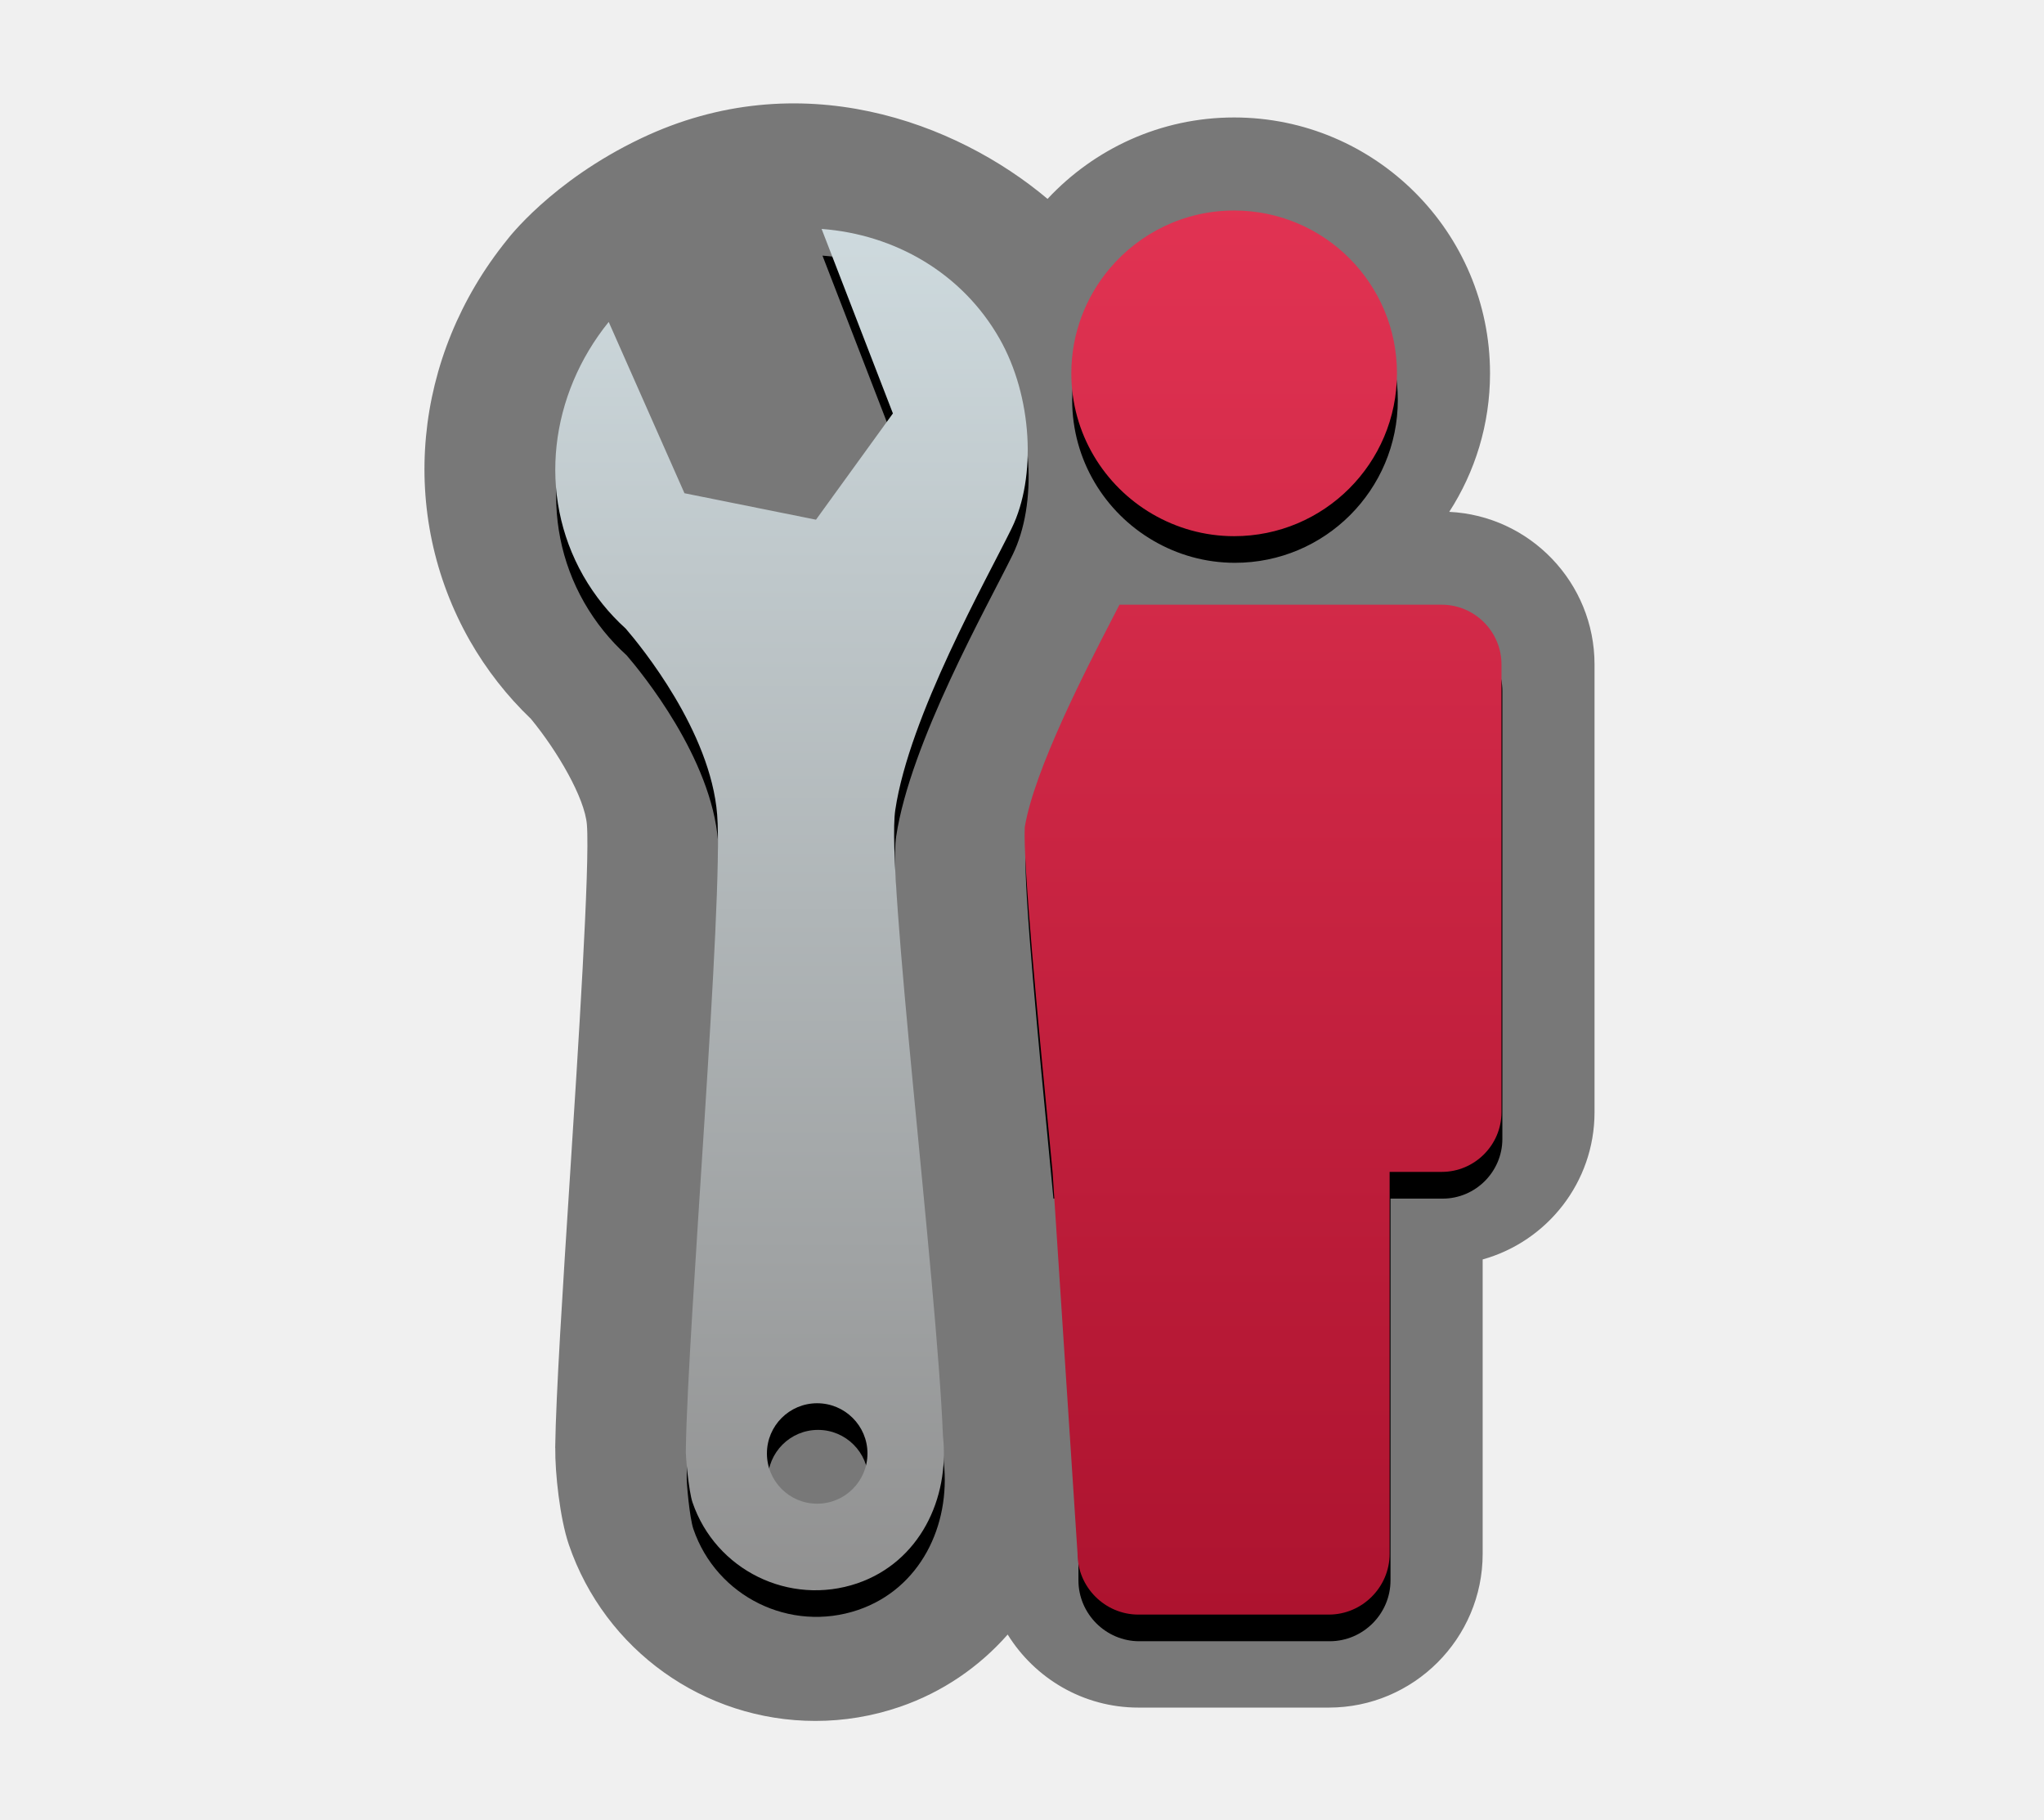
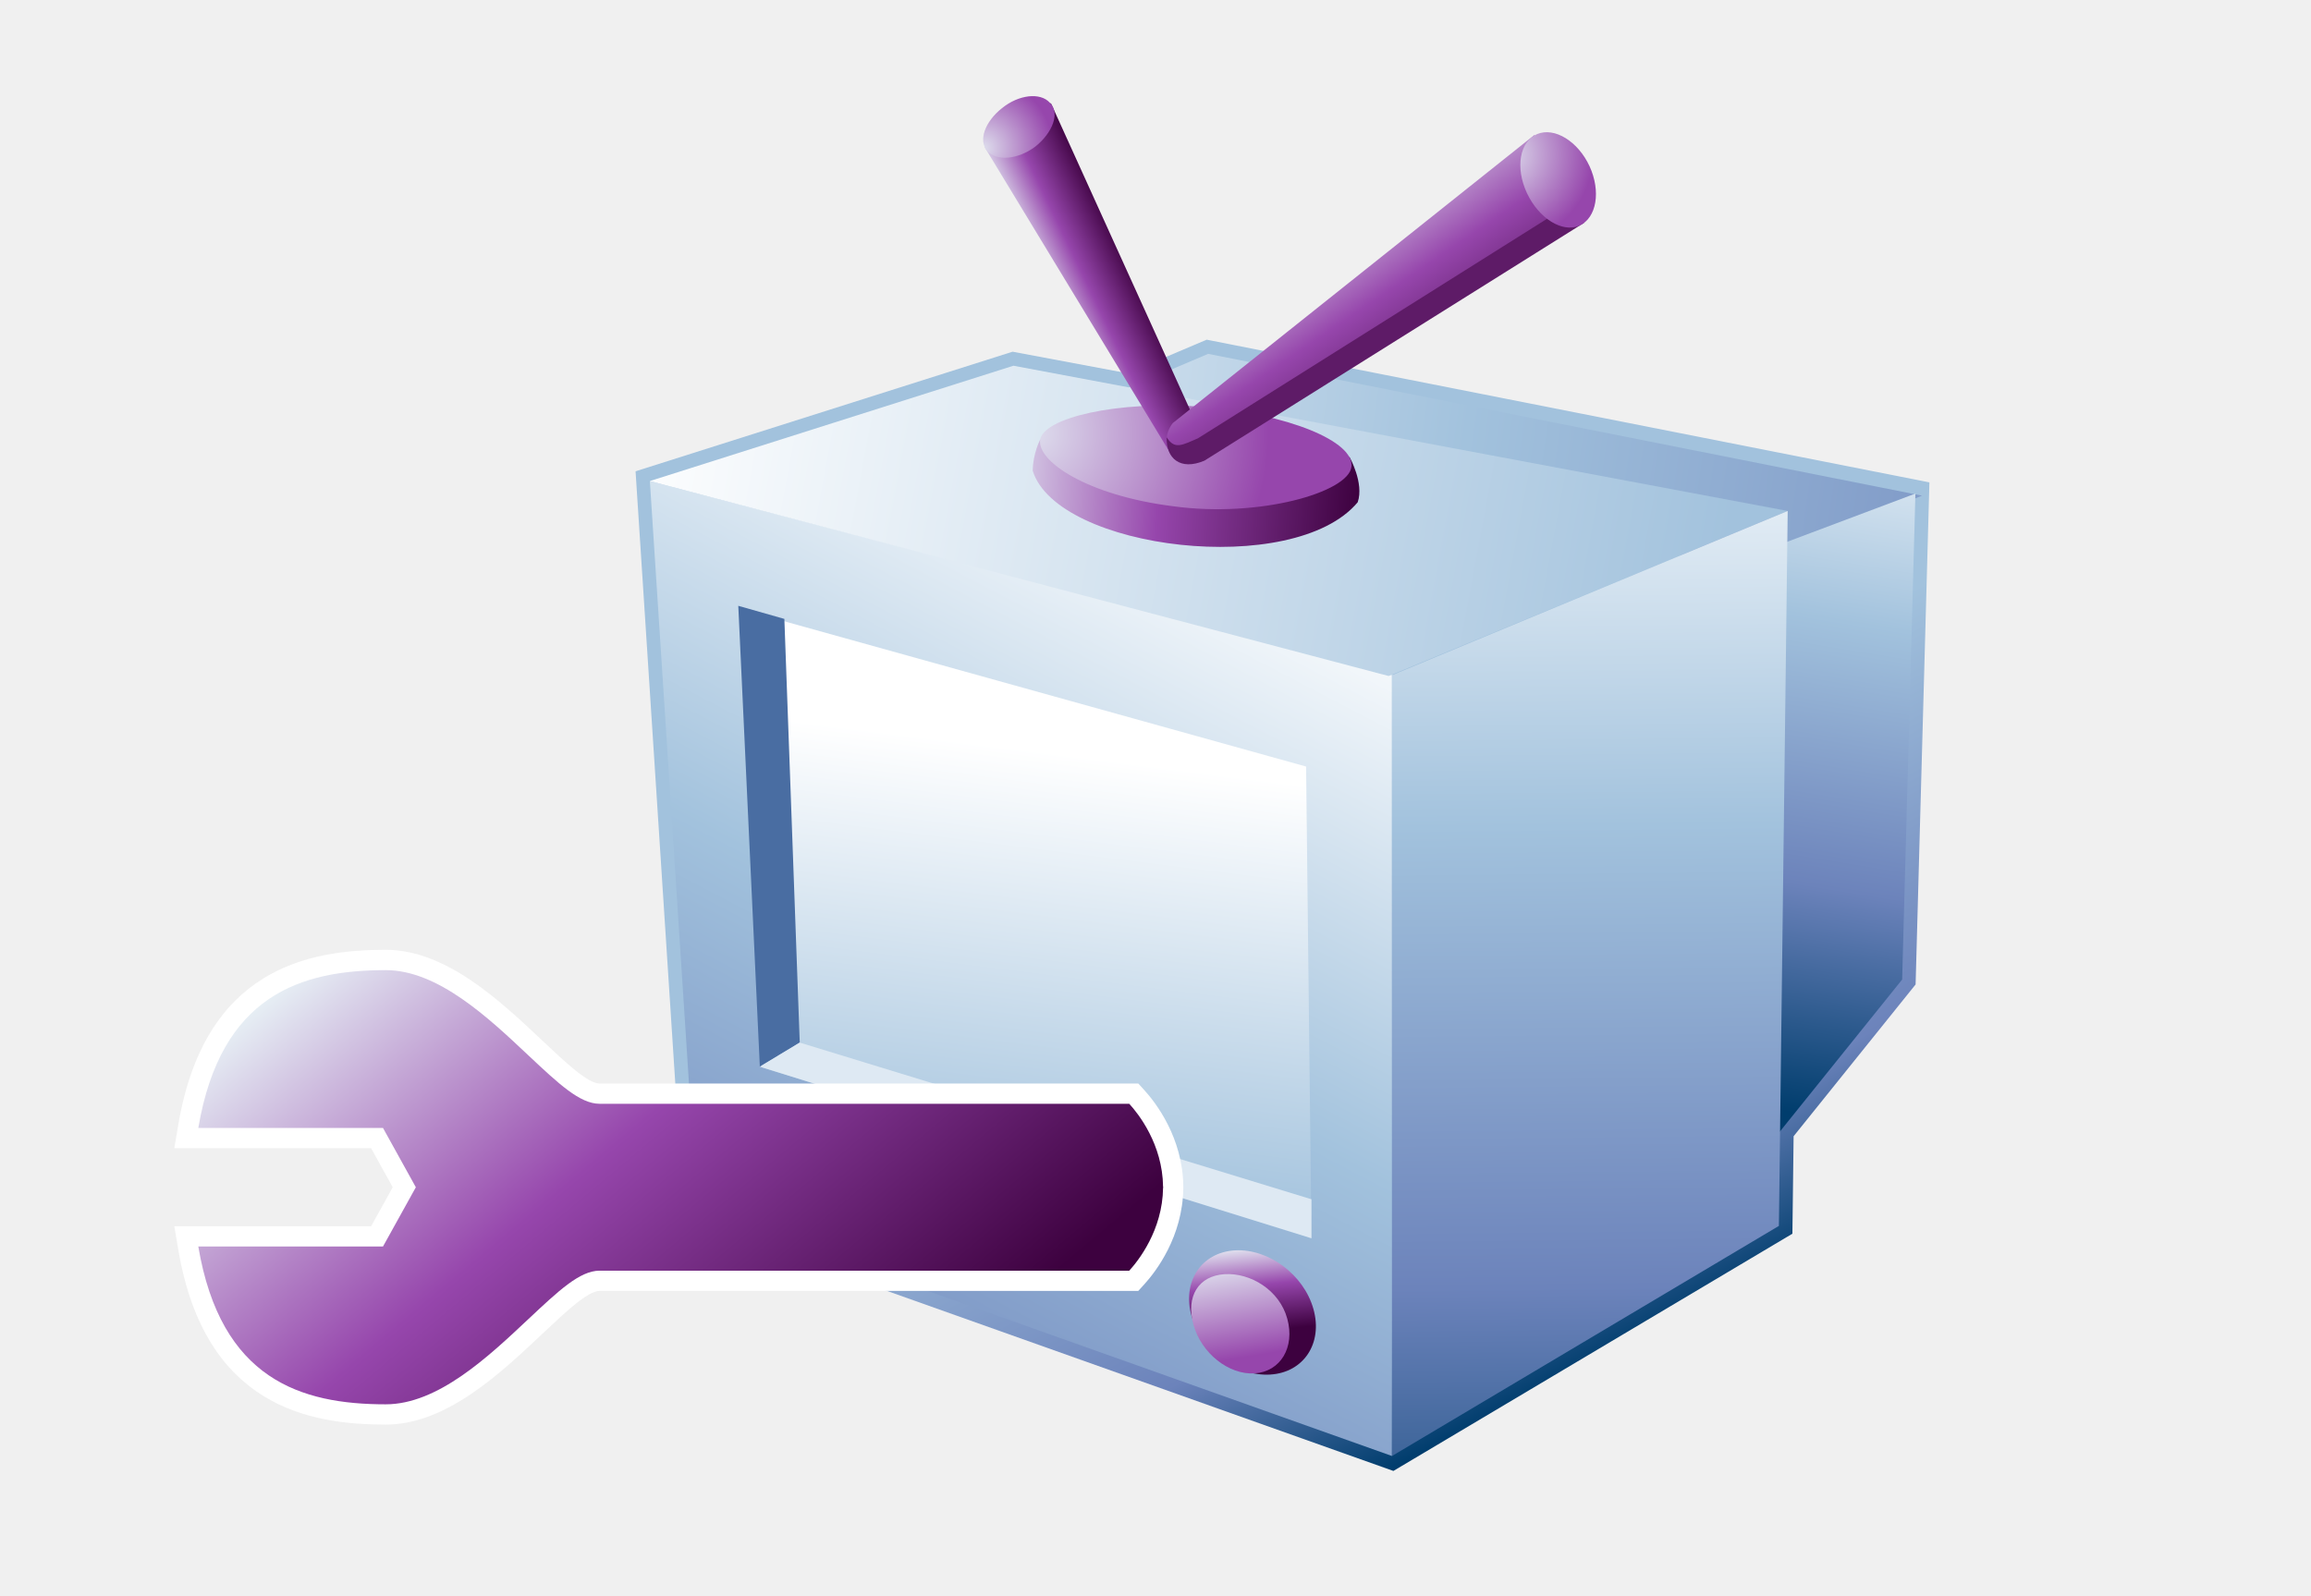
- <svg xmlns="http://www.w3.org/2000/svg" xmlns:xlink="http://www.w3.org/1999/xlink" contentScriptType="text/ecmascript" zoomAndPan="magnify" baseProfile="tiny" contentStyleType="text/css" version="1.1" width="98.855px" preserveAspectRatio="xMidYMid meet" viewBox="0 0 98.855 88" height="88px" x="0px" y="0px">
-   <path d="M 70.09 24.755 C 71.339 22.823 72.063 20.522 72.063 18.055 C 72.063 11.232 66.51 5.681 59.687 5.681 C 56.125 5.681 52.92 7.202 50.663 9.619 C 46.24 5.895 38.668 3.039 30.996 6.695 C 26.651 8.764 24.526 11.598 24.526 11.598 C 19.95 17.254 19.239 24.859 22.725 30.988 C 23.529 32.393 24.522 33.662 25.677 34.766 C 26.963 36.328 28.282 38.589 28.385 39.884 C 28.536 41.823 27.952 50.884 27.566 56.883 C 27.216 62.295 26.889 67.406 26.851 70.026 L 26.855 70.026 C 26.841 71.227 27.075 73.422 27.511 74.702 C 29.254 79.802 34.047 83.229 39.436 83.229 C 40.82 83.229 42.19 83.002 43.516 82.549 C 45.582 81.84 47.354 80.619 48.735 79.051 C 50.048 81.168 52.389 82.584 55.057 82.584 L 64.265 82.584 C 68.369 82.584 71.707 79.246 71.707 75.145 L 71.707 60.91 C 74.823 60.041 77.117 57.18 77.117 53.791 L 77.117 32.137 C 77.118 28.182 73.997 24.943 70.09 24.755 z " fill-opacity="0.5" stroke-opacity="0.5" />
-   <path d="M 72.66 33.424 L 72.66 55.08 C 72.66 56.668 71.36 57.969 69.771 57.969 L 67.25 57.969 L 67.25 76.432 C 67.25 78.049 65.927 79.375 64.308 79.375 L 55.1 79.375 C 53.483 79.375 52.157 78.047 52.157 76.432 L 52.157 57.967 L 50.947 57.967 C 50.879 57.25 50.811 56.529 50.742 55.817 C 50.251 50.721 49.512 43.057 49.602 41.294 C 50.065 38.507 52.584 33.628 53.805 31.267 C 53.942 31.004 54.063 30.766 54.181 30.535 L 55.099 30.535 L 64.307 30.535 L 69.77 30.535 C 71.359 30.535 72.66 31.835 72.66 33.424 z M 59.729 11.47 C 57.314 11.47 55.154 12.56 53.71 14.274 C 52.554 15.643 51.854 17.41 51.854 19.344 C 51.854 22.252 53.434 24.786 55.779 26.149 C 56.941 26.826 58.287 27.219 59.727 27.219 C 64.078 27.219 67.603 23.693 67.603 19.343 C 67.605 14.996 64.08 11.47 59.729 11.47 z " />
-   <path d="M 48.971 26.838 C 50.179 24.37 49.974 20.462 48.383 17.666 C 46.57 14.485 43.308 12.624 39.778 12.363 L 43.226 21.282 L 39.507 26.42 L 33.145 25.141 L 29.482 16.857 C 26.649 20.362 26.006 25.187 28.251 29.135 C 28.812 30.114 29.507 30.97 30.307 31.693 C 31.042 32.549 34.41 36.658 34.727 40.683 C 35.046 44.777 33.294 65.504 33.212 71.398 C 33.193 71.673 33.352 73.412 33.533 73.945 C 34.656 77.228 38.226 78.978 41.508 77.859 C 44.509 76.83 45.976 73.781 45.647 70.732 C 45.338 63.052 42.885 43.517 43.34 40.465 C 44.019 35.91 47.768 29.295 48.971 26.838 z M 39.563 74.012 C 38.22 74.012 37.133 72.928 37.133 71.582 C 37.133 70.242 38.22 69.154 39.563 69.154 C 40.903 69.154 41.995 70.242 41.995 71.582 C 41.995 72.928 40.904 74.012 39.563 74.012 z " />
-   <linearGradient x1="44.285" gradientTransform="matrix(1 0 0 1 16.7998 656.5898)" y1="-672.918" x2="44.285" gradientUnits="userSpaceOnUse" y2="-578.506" xlink:type="simple" xlink:actuate="onLoad" id="SVGID_1_" xlink:show="other">
-     <stop stop-color="#f53f60" offset="0" />
-     <stop stop-color="#ad132f" offset="1" />
+ <svg width="84" height="58" viewBox="0 0 84 58">
+   <linearGradient id="_17" gradientUnits="userSpaceOnUse" x1="47.15" y1="30.23" x2="57.31" y2="50.25">
+     <stop stop-color="#A2C2DD" offset="0.1" />
+     <stop stop-color="#6C83BB" offset="0.71" />
+     <stop stop-color="#003D6D" offset="0.99" />
  </linearGradient>
-   <path fill="url(#SVGID_1_)" d="M 50.906 56.676 C 50.838 55.961 50.768 55.242 50.7 54.526 C 50.208 49.434 49.471 41.768 49.561 40.005 C 50.022 37.217 52.543 32.337 53.764 29.976 C 53.9 29.713 54.021 29.476 54.14 29.246 L 55.057 29.246 L 64.266 29.246 L 69.728 29.246 C 71.317 29.246 72.617 30.544 72.617 32.135 L 72.617 53.789 C 72.617 55.379 71.317 56.676 69.728 56.676 L 67.207 56.676 L 67.207 75.145 C 67.207 76.76 65.882 78.086 64.265 78.086 L 55.057 78.086 C 53.44 78.086 52.114 76.76 52.114 75.145 M 59.688 10.181 C 57.272 10.181 55.113 11.273 53.668 12.985 C 52.513 14.355 51.813 16.125 51.813 18.055 C 51.813 20.964 53.393 23.498 55.738 24.862 C 56.9 25.537 58.246 25.931 59.686 25.931 C 64.037 25.931 67.562 22.406 67.562 18.055 C 67.564 13.708 64.039 10.181 59.688 10.181 z " />
-   <linearGradient x1="21.48" gradientTransform="matrix(1 0 0 1 16.7998 656.5898)" y1="-645.518" x2="21.48" gradientUnits="userSpaceOnUse" y2="-579.68" xlink:type="simple" xlink:actuate="onLoad" id="SVGID_2_" xlink:show="other">
-     <stop stop-color="#cedade" offset="0" />
-     <stop stop-color="#919191" offset="1" />
+   <path fill="url(#_17)" d="M40.985,13.571l-4.18-0.784l-13.704,4.348l1.764,27.177l25.782,9.168l14.503-8.625l0.044-3.544 l4.434-5.518l0.502-18.255L43.86,12.35L40.985,13.571z" />
+   <linearGradient id="_18" gradientUnits="userSpaceOnUse" x1="45.48" y1="19.19" x2="20.5" y2="67.01">
+     <stop stop-color="#FFFFFF" offset="0" />
+     <stop stop-color="#A2C2DD" offset="0.35" />
+     <stop stop-color="#6C83BB" offset="0.7" />
+     <stop stop-color="#003D6D" offset="1" />
  </linearGradient>
-   <path fill="url(#SVGID_2_)" d="M 48.929 25.548 C 50.136 23.08 49.932 19.172 48.341 16.378 C 46.529 13.196 43.266 11.335 39.736 11.072 L 43.184 19.995 L 39.464 25.134 L 33.103 23.854 L 29.439 15.57 C 26.606 19.074 25.963 23.899 28.209 27.846 C 28.77 28.826 29.465 29.681 30.264 30.403 C 31 31.258 34.368 35.371 34.684 39.394 C 35.004 43.49 33.252 64.216 33.17 70.11 C 33.15 70.385 33.31 72.124 33.491 72.657 C 34.612 75.942 38.184 77.69 41.466 76.573 C 44.466 75.542 45.933 72.495 45.605 69.444 C 45.296 61.764 42.844 42.231 43.298 39.178 C 43.976 34.62 47.726 28.006 48.929 25.548 z M 39.52 72.723 C 38.179 72.723 37.091 71.637 37.091 70.293 C 37.091 68.953 38.178 67.865 39.52 67.865 C 40.862 67.865 41.954 68.953 41.954 70.293 C 41.953 71.637 40.863 72.723 39.52 72.723 z " />
+   <polygon fill="url(#_18)" points="50.596,52.937 25.339,43.955 23.621,17.49 50.63,24.553 " />
+   <linearGradient id="_19" gradientUnits="userSpaceOnUse" x1="38.17" y1="26.49" x2="36.05" y2="43.29">
+     <stop stop-color="#FFFFFF" offset="0.05" />
+     <stop stop-color="#A2C2DD" offset="1" />
+   </linearGradient>
+   <polygon fill="url(#_19)" points="47.669,45.021 27.696,38.808 26.875,22.134 47.474,27.87 " />
+   <linearGradient id="_20" gradientUnits="userSpaceOnUse" x1="25.7" y1="12.73" x2="104.2" y2="24.23">
+     <stop stop-color="#FFFFFF" offset="0" />
+     <stop stop-color="#A2C2DD" offset="0.35" />
+     <stop stop-color="#6C83BB" offset="0.7" />
+     <stop stop-color="#003D6D" offset="1" />
+   </linearGradient>
+   <polygon fill="url(#_20)" points="39.706,14.654 43.914,12.865 69.859,18.02 63.212,20.769 " />
+   <linearGradient id="_21" gradientUnits="userSpaceOnUse" x1="15.64" y1="13.72" x2="62.33" y2="22.41">
+     <stop stop-color="#FFFFFF" offset="0.15" />
+     <stop stop-color="#A2C2DD" offset="1" />
+   </linearGradient>
+   <polygon fill="url(#_21)" points="64.979,18.577 50.472,24.578 23.621,17.49 36.836,13.297 " />
+   <linearGradient id="_22" gradientUnits="userSpaceOnUse" x1="69.03" y1="13.14" x2="64.61" y2="40.37">
+     <stop stop-color="#FFFFFF" offset="0" />
+     <stop stop-color="#A2C2DD" offset="0.35" />
+     <stop stop-color="#6C83BB" offset="0.7" />
+     <stop stop-color="#003D6D" offset="1" />
+   </linearGradient>
+   <polygon fill="url(#_22)" points="64.169,19.997 69.621,17.945 69.139,35.614 64.285,41.651 " />
+   <linearGradient id="_23" gradientUnits="userSpaceOnUse" x1="57.56" y1="13.28" x2="58.05" y2="61.17">
+     <stop stop-color="#FFFFFF" offset="0" />
+     <stop stop-color="#A2C2DD" offset="0.35" />
+     <stop stop-color="#6C83BB" offset="0.7" />
+     <stop stop-color="#003D6D" offset="1" />
+   </linearGradient>
+   <polygon fill="url(#_23)" points="64.979,18.577 50.588,24.553 50.596,52.937 64.659,44.571 " />
+   <linearGradient id="_24" gradientUnits="userSpaceOnUse" x1="35.7" y1="17.55" x2="50.25" y2="18.49">
+     <stop stop-color="#E6EEF4" offset="0" />
+     <stop stop-color="#9646AC" offset="0.44" />
+     <stop stop-color="#3D013F" offset="0.94" />
+   </linearGradient>
+   <path fill="url(#_24)" d="M37.806,15.984c0,0-0.262,0.508-0.269,1.131c0.89,2.877,9.499,3.919,11.813,1.145 c0.238-0.695-0.296-1.641-0.296-1.641L37.806,15.984z" />
+   <radialGradient id="_25" gradientUnits="userSpaceOnUse" cx="37.53" cy="15.75" r="8.59">
+     <stop stop-color="#DEDEED" offset="0" />
+     <stop stop-color="#9646AC" offset="1" />
+   </radialGradient>
+   <path fill="url(#_25)" d="M37.807,15.988c0.122-0.788,2.753-1.43,5.877-1.201c3.124,0.263,5.559,1.26,5.438,2.191 c-0.122,0.926-3.351,1.856-6.475,1.429C39.522,18.015,37.686,16.773,37.807,15.988z" />
+   <linearGradient id="_26" gradientUnits="userSpaceOnUse" x1="38.27" y1="11.35" x2="41.5" y2="9.8">
+     <stop stop-color="#E6EEF4" offset="0" />
+     <stop stop-color="#9646AC" offset="0.44" />
+     <stop stop-color="#3D013F" offset="0.94" />
+   </linearGradient>
+   <path fill="url(#_26)" d="M38.197,3.75l5.453,12.019c0.138,0.7-0.615,1.251-1.215,0.537L35.792,5.355L38.197,3.75z" />
+   <radialGradient id="_27" gradientUnits="userSpaceOnUse" cx="35.74" cy="5.39" r="2.54">
+     <stop stop-color="#DEDEED" offset="0" />
+     <stop stop-color="#9646AC" offset="1" />
+   </radialGradient>
+   <path fill="url(#_27)" d="M35.879,5.484c0.328,0.387,1.12,0.325,1.756-0.157c0.626-0.499,0.908-1.231,0.521-1.596 c-0.343-0.377-1.124-0.297-1.74,0.205C35.802,4.423,35.554,5.104,35.879,5.484z" />
+   <linearGradient id="_28" gradientUnits="userSpaceOnUse" x1="47.11" y1="7.67" x2="52.59" y2="15.75">
+     <stop stop-color="#E6EEF4" offset="0" />
+     <stop stop-color="#9646AC" offset="0.44" />
+     <stop stop-color="#3D013F" offset="0.94" />
+   </linearGradient>
+   <path fill="url(#_28)" d="M55.771,4.908L42.629,15.381c-0.564,0.716-0.022,1.778,1.069,1.315L57.5,8.045L55.771,4.908z" />
+   <path fill="#5E1B67" d="M56.49,7.792l-12.948,8.145c-0.57,0.243-0.844,0.425-1.135-0.037c-0.03,0.759,0.488,1.223,1.371,0.849 L57.58,8.1L56.49,7.792z" />
+   <radialGradient id="_29" gradientUnits="userSpaceOnUse" cx="54.7" cy="5.61" r="3.22">
+     <stop stop-color="#DEDEED" offset="0" />
+     <stop stop-color="#9646AC" offset="1" />
+   </radialGradient>
+   <path fill="url(#_29)" d="M57.411,8.203c-0.623,0.272-1.478-0.258-1.912-1.187c-0.43-0.925-0.26-1.88,0.374-2.142 c0.633-0.261,1.483,0.263,1.903,1.168C58.195,6.953,58.036,7.919,57.411,8.203z" />
+   <polygon fill="#496DA2" points="29.069,37.906 28.51,22.502 26.835,22.026 27.618,38.782 " />
+   <polygon fill="#DEE9F3" points="27.618,38.782 29.069,37.906 47.669,43.603 47.669,45.021 " />
+   <linearGradient id="_30" gradientUnits="userSpaceOnUse" x1="45.27" y1="45.28" x2="45.61" y2="48.63">
+     <stop stop-color="#E6EEF4" offset="0" />
+     <stop stop-color="#9646AC" offset="0.44" />
+     <stop stop-color="#3D013F" offset="0.94" />
+   </linearGradient>
+   <path fill="url(#_30)" d="M47.739,47.587c0.353,1.25-0.351,2.317-1.572,2.389c-1.223,0.072-2.5-0.884-2.856-2.126 c-0.353-1.247,0.354-2.318,1.576-2.389C46.11,45.392,47.388,46.343,47.739,47.587z" />
+   <linearGradient id="_31" gradientUnits="userSpaceOnUse" x1="44.74" y1="45.98" x2="45.29" y2="49.34">
+     <stop stop-color="#DEDEED" offset="0" />
+     <stop stop-color="#9646AC" offset="1" />
+   </linearGradient>
+   <path fill="url(#_31)" d="M46.79,47.946c0.287,1.035-0.244,1.926-1.188,1.987c-0.939,0.06-1.936-0.734-2.223-1.771 c-0.285-1.037,0.189-1.776,1.131-1.836C45.455,46.268,46.507,46.906,46.79,47.946z" />
+   <path fill="#FFFFFF" d="M14.021,34.533c-2.774,0-6.576,0.658-7.539,6.354l-0.146,0.857c0,0,6.394,0,7.152,0 c0.229,0.412,0.57,1.027,0.787,1.422c-0.217,0.393-0.558,1.008-0.787,1.42c-0.759,0-7.152,0-7.152,0l0.146,0.857 c0.963,5.693,4.765,6.352,7.539,6.352c2.188,0,4.138-1.834,5.704-3.311c0.847-0.799,1.646-1.549,2.068-1.549h19.581l0.219-0.24 c0.42-0.463,1.396-1.727,1.418-3.5v-0.063c-0.021-1.771-0.998-3.037-1.418-3.498l-0.219-0.24H21.792 c-0.422,0-1.222-0.752-2.066-1.547C18.159,36.369,16.208,34.533,14.021,34.533z" />
+   <linearGradient id="_32" gradientUnits="userSpaceOnUse" x1="14.56" y1="32.28" x2="32.36" y2="53.49">
+     <stop stop-color="#E6EEF4" offset="0" />
+     <stop stop-color="#9646AC" offset="0.44" />
+     <stop stop-color="#3D013F" offset="0.94" />
+   </linearGradient>
+   <path fill="url(#_32)" d="M42.277,43.166c0-0.008,0.002-0.018,0.002-0.023h-0.004c-0.018-1.543-0.902-2.656-1.229-3.012 c-0.412,0-19.254,0-19.254,0c-0.717,0-1.493-0.734-2.574-1.748c-1.471-1.387-3.301-3.111-5.198-3.111 c-3.079,0-5.995,0.904-6.812,5.738c1.157,0,6.713,0,6.713,0l1.194,2.156l-1.194,2.154c0,0-5.556,0-6.713,0 c0.816,4.834,3.732,5.738,6.812,5.738c1.897,0,3.728-1.727,5.198-3.111c1.081-1.014,1.857-1.748,2.574-1.748c0,0,18.842,0,19.254,0 c0.324-0.354,1.211-1.469,1.229-3.012h0.004C42.279,43.18,42.277,43.174,42.277,43.166z" />
</svg>
